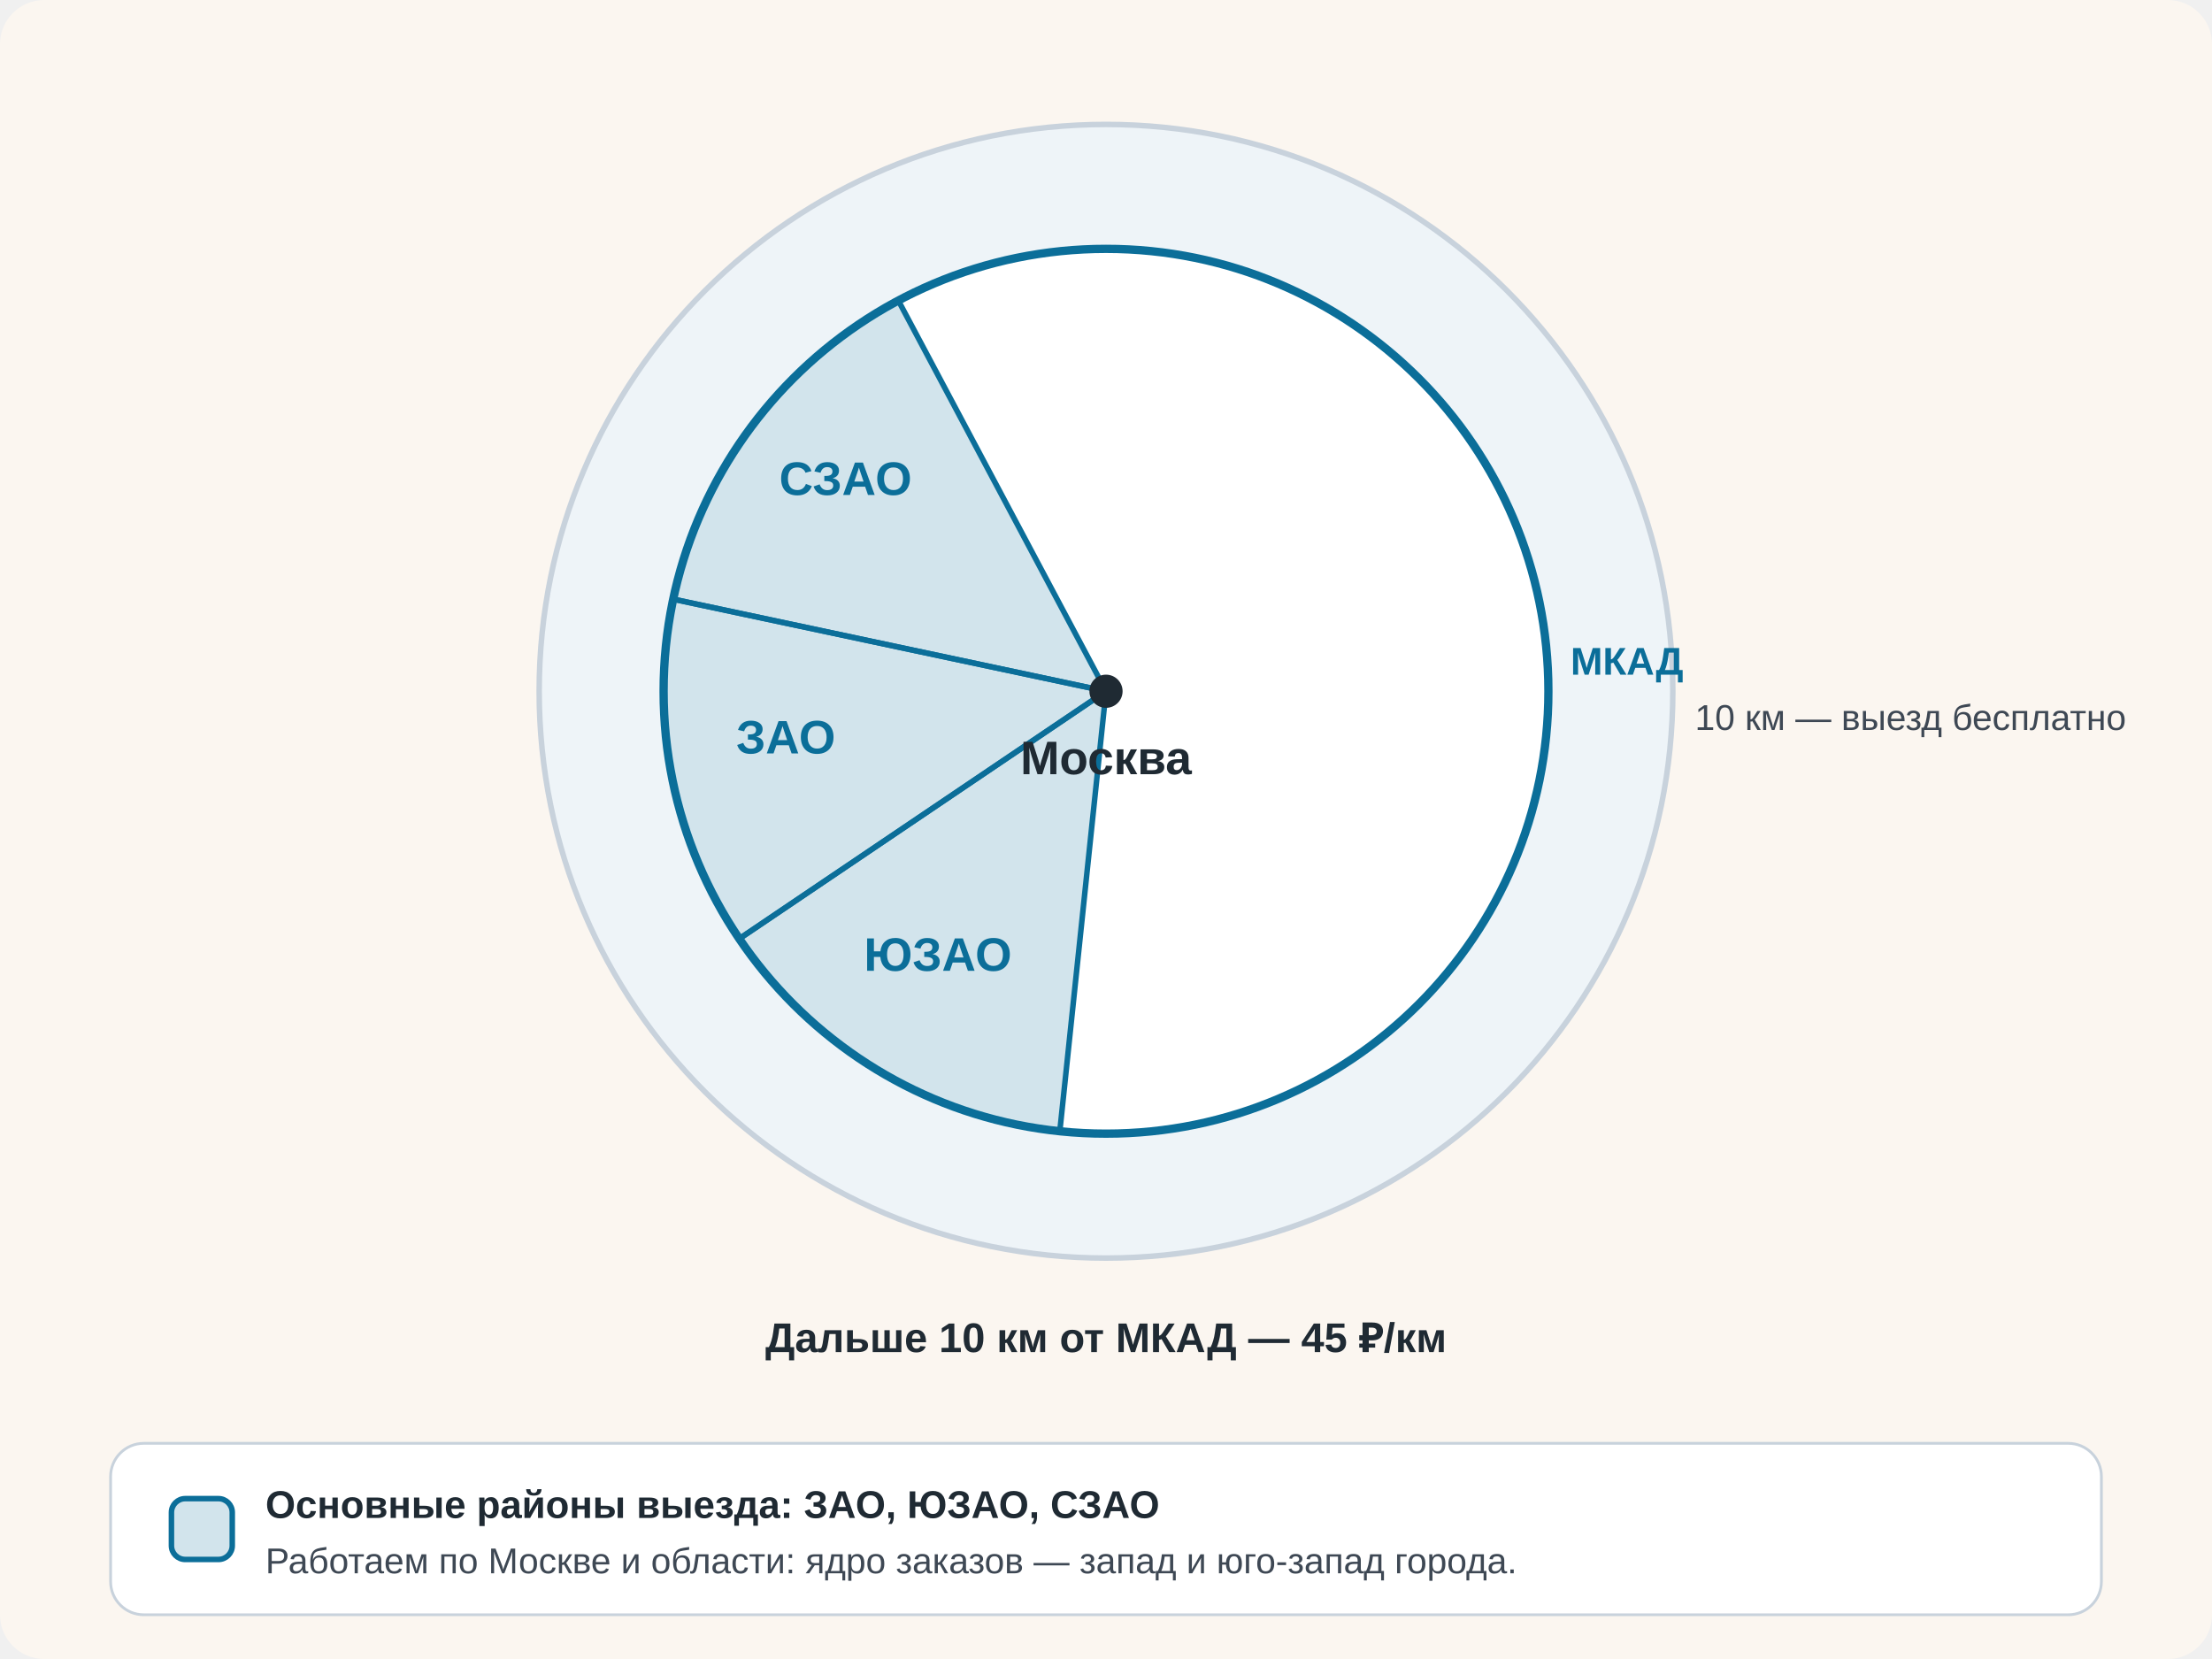
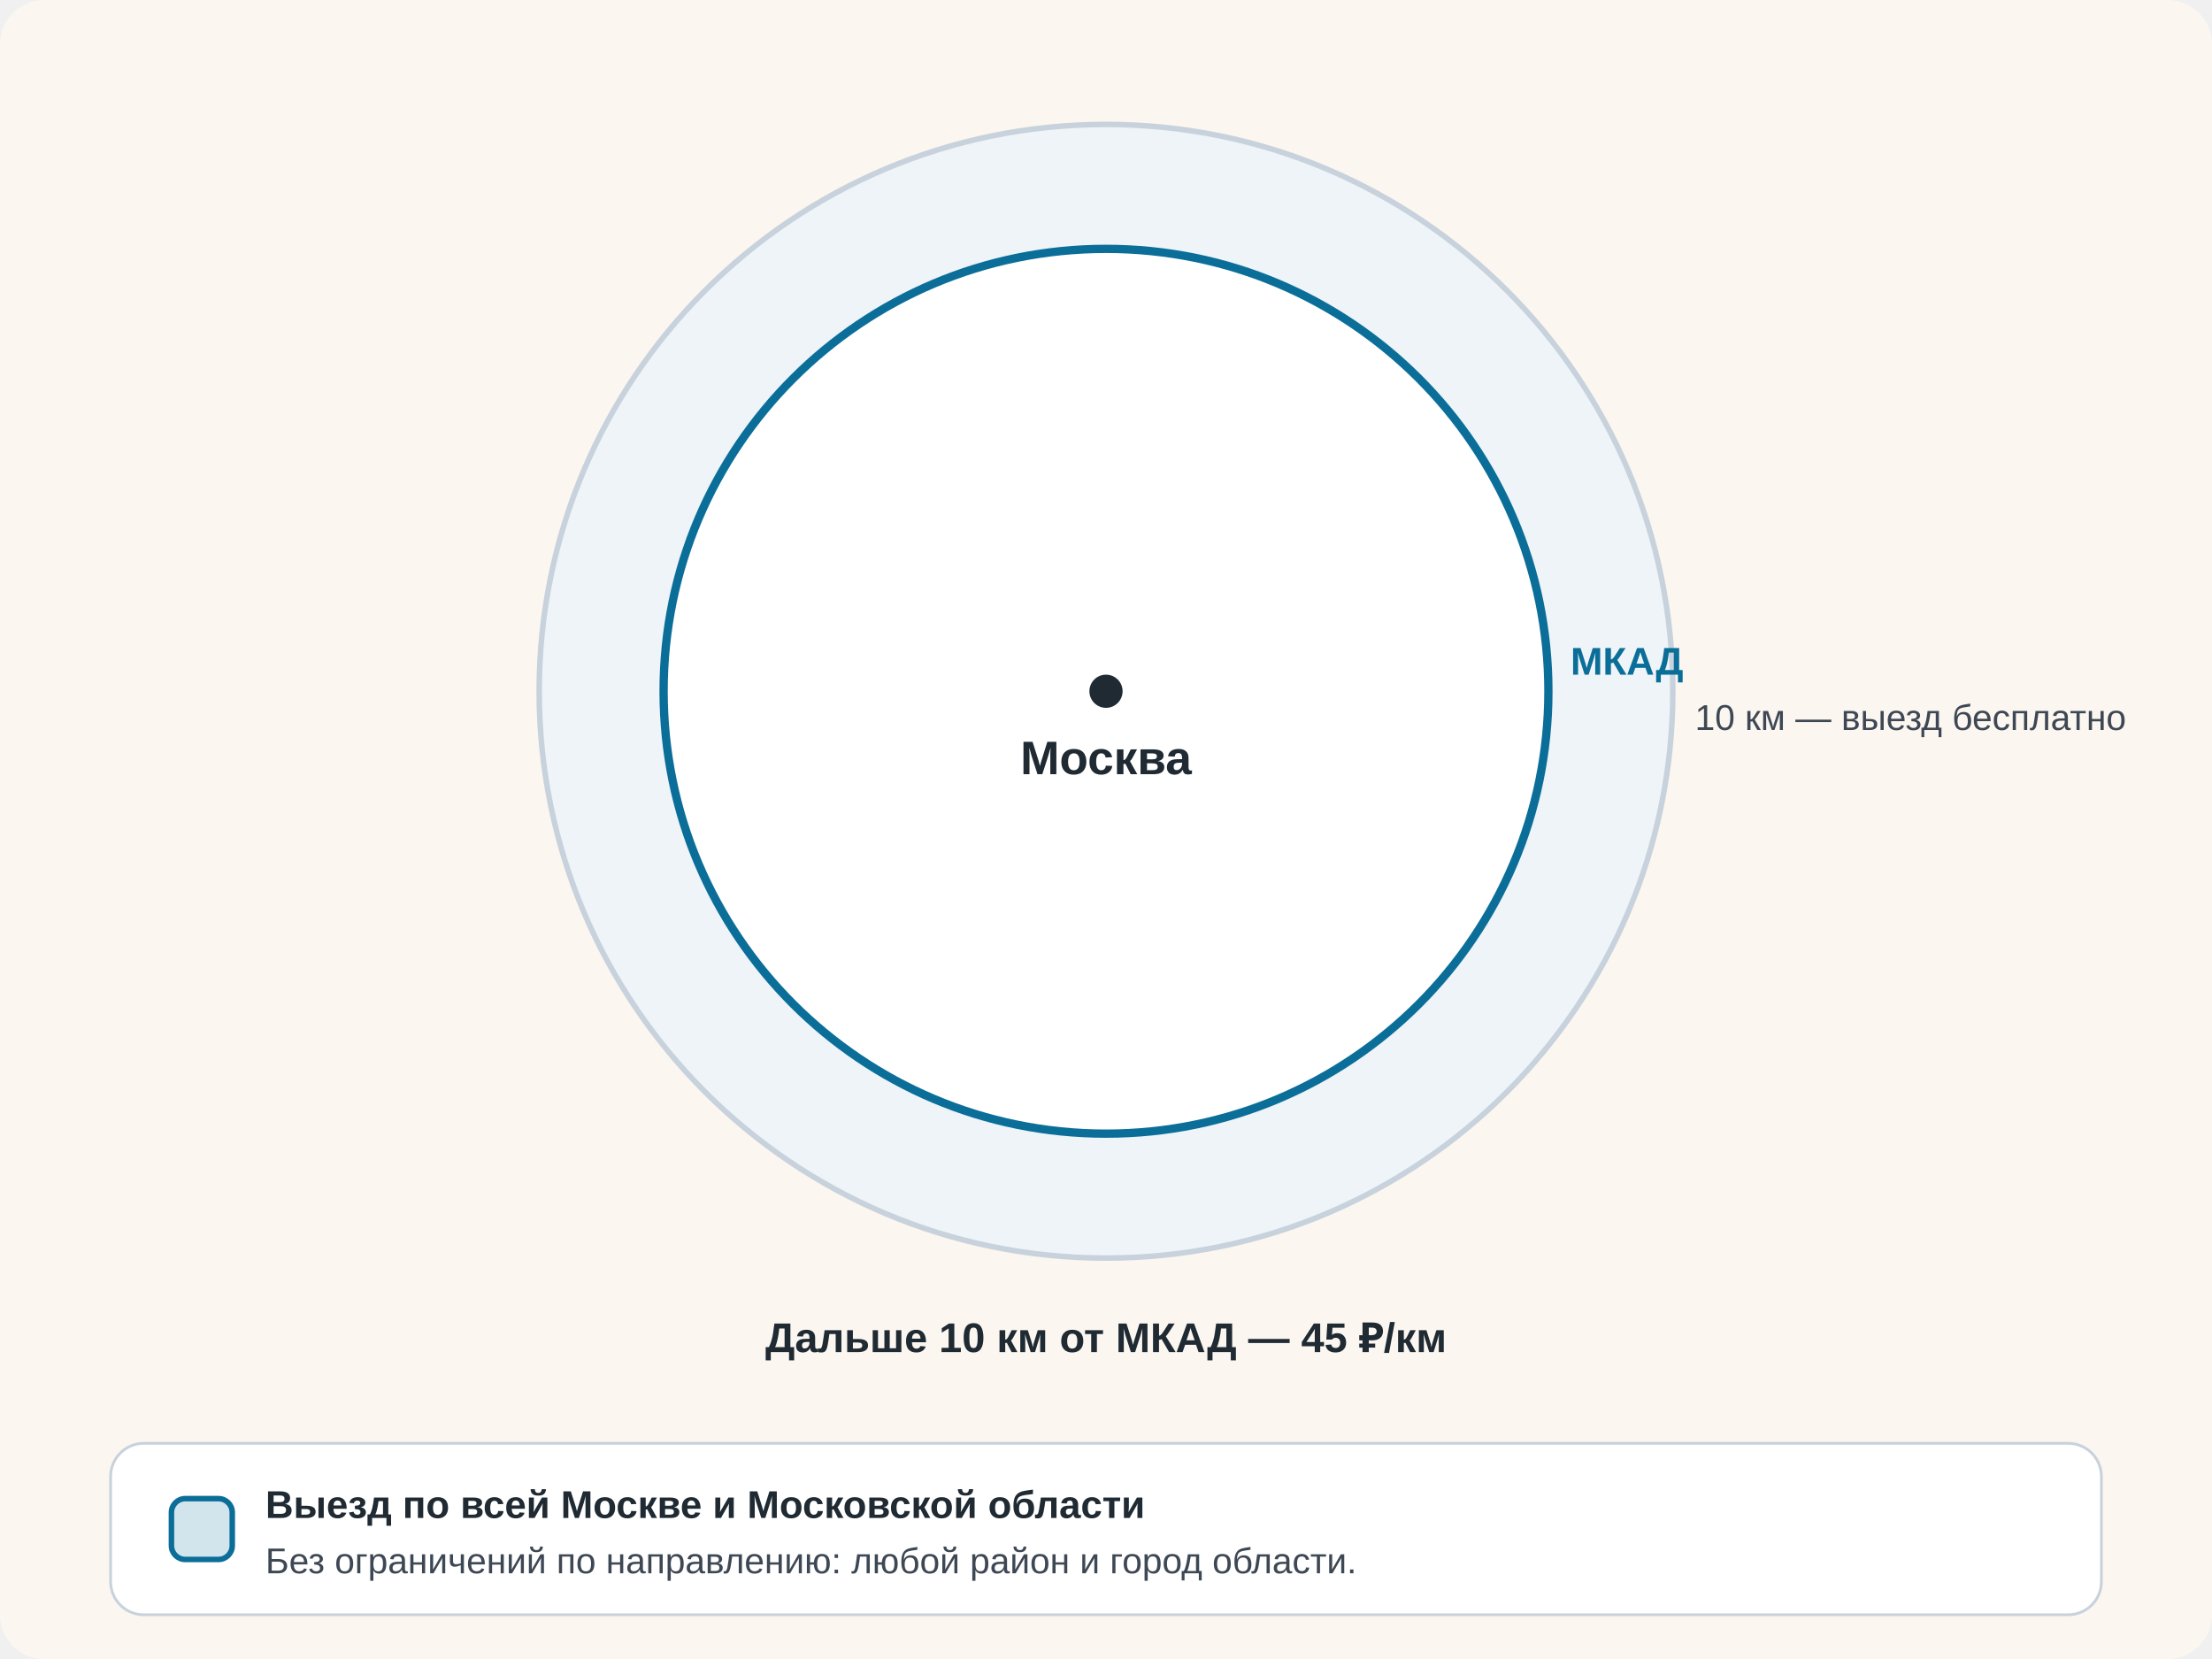
<svg xmlns="http://www.w3.org/2000/svg" viewBox="0 0 800 600" role="img" aria-labelledby="zone-title zone-desc">
  <rect width="800" height="600" fill="#fbf6f0" rx="16" />
  <circle cx="400" cy="250" r="205" fill="#eef4f8" stroke="#c8d2dc" stroke-width="2" />
  <circle cx="400" cy="250" r="160" fill="#ffffff" stroke="#0b6e99" stroke-width="3" />
-   <path d="M400,250 L324.9,108.7 324.9,108.7 L322.3,110.1 L319.8,111.6 L317.3,113.0 L314.8,114.6 L312.4,116.1 L310.0,117.7 L307.6,119.4 L305.2,121.1 L302.9,122.9 L300.6,124.6 L298.3,126.5 L296.1,128.3 L293.9,130.2 L291.7,132.2 L289.6,134.2 L287.5,136.2 L285.5,138.3 L283.5,140.4 L281.5,142.5 L279.6,144.7 L277.7,146.9 L275.8,149.1 L274.0,151.4 L272.2,153.7 L270.5,156.0 L268.8,158.4 L267.2,160.8 L265.6,163.2 L264.0,165.7 L262.5,168.2 L261.0,170.7 L259.6,173.2 L258.2,175.8 L256.9,178.4 L255.6,181.0 L254.4,183.6 L253.2,186.3 L252.1,189.0 L251.0,191.7 L250.0,194.4 L249.0,197.1 L248.0,199.9 L247.2,202.7 L246.3,205.5 L245.5,208.3 L244.8,211.1 L244.1,213.9 L243.5,216.7 Z" fill="#0b6e99" fill-opacity="0.18" stroke="#0b6e99" stroke-width="2" />
-   <text x="305.8" y="179.0" text-anchor="middle" font-family="Segoe UI, Arial, Helvetica, sans-serif" font-size="17" font-weight="700" fill="#0b6e99">СЗАО</text>
-   <path d="M400,250 L243.5,216.7 243.5,216.7 L243.0,219.4 L242.5,222.0 L242.0,224.6 L241.6,227.3 L241.3,229.9 L241.0,232.6 L240.7,235.2 L240.5,237.9 L240.3,240.6 L240.1,243.3 L240.1,245.9 L240.0,248.6 L240.0,251.3 L240.0,254.0 L240.1,256.6 L240.3,259.3 L240.4,262.0 L240.7,264.6 L240.9,267.3 L241.3,270.0 L241.6,272.6 L242.0,275.3 L242.5,277.9 L242.9,280.5 L243.5,283.2 L244.0,285.8 L244.7,288.4 L245.3,291.0 L246.0,293.5 L246.8,296.1 L247.6,298.7 L248.4,301.2 L249.3,303.7 L250.2,306.3 L251.2,308.7 L252.2,311.2 L253.2,313.7 L254.3,316.1 L255.4,318.6 L256.6,321.0 L257.8,323.4 L259.1,325.7 L260.3,328.1 L261.7,330.4 L263.0,332.7 L264.4,335.0 L265.9,337.2 L267.4,339.5 Z" fill="#0b6e99" fill-opacity="0.18" stroke="#0b6e99" stroke-width="2" />
-   <text x="284.2" y="272.5" text-anchor="middle" font-family="Segoe UI, Arial, Helvetica, sans-serif" font-size="17" font-weight="700" fill="#0b6e99">ЗАО</text>
-   <path d="M400,250 L267.4,339.5 267.4,339.5 L269.0,341.9 L270.7,344.2 L272.4,346.6 L274.2,348.9 L276.0,351.1 L277.9,353.4 L279.8,355.6 L281.7,357.8 L283.7,359.9 L285.7,362.0 L287.8,364.0 L289.9,366.1 L292.0,368.0 L294.2,370.0 L296.4,371.9 L298.6,373.8 L300.9,375.6 L303.2,377.4 L305.5,379.1 L307.8,380.8 L310.2,382.5 L312.7,384.1 L315.1,385.6 L317.6,387.1 L320.1,388.6 L322.6,390.1 L325.2,391.4 L327.8,392.8 L330.4,394.1 L333.0,395.3 L335.7,396.5 L338.3,397.6 L341.0,398.7 L343.7,399.8 L346.5,400.8 L349.2,401.7 L352.0,402.6 L354.8,403.5 L357.6,404.3 L360.4,405.0 L363.2,405.7 L366.1,406.4 L368.9,406.9 L371.8,407.5 L374.6,408.0 L377.5,408.4 L380.4,408.8 L383.3,409.1 Z" fill="#0b6e99" fill-opacity="0.18" stroke="#0b6e99" stroke-width="2" />
-   <text x="339.2" y="351.1" text-anchor="middle" font-family="Segoe UI, Arial, Helvetica, sans-serif" font-size="17" font-weight="700" fill="#0b6e99">ЮЗАО</text>
  <circle cx="400" cy="250" r="6" fill="#1f2a33" />
-   <text x="400" y="280" text-anchor="middle" font-family="Segoe UI, Arial, sans-serif" font-size="17" font-weight="700" fill="#1f2a33">Москва</text>
-   <text x="568" y="244" font-family="Segoe UI, Arial, sans-serif" font-size="14" font-weight="700" fill="#0b6e99">МКАД</text>
-   <text x="613" y="264" font-family="Segoe UI, Arial, sans-serif" font-size="13" fill="#3e4854">10 км — выезд бесплатно</text>
-   <text x="400" y="489" text-anchor="middle" font-family="Segoe UI, Arial, sans-serif" font-size="15" font-weight="600" fill="#1f2a33">Дальше 10 км от МКАД — 45 ₽/км</text>
+   <text x="400" y="280" text-anchor="middle" font-family="Segoe UI, Arial, Helvetica, sans-serif" font-size="17" font-weight="700" fill="#1f2a33">Москва</text>
+   <text x="568" y="244" font-family="Segoe UI, Arial, Helvetica, sans-serif" font-size="14" font-weight="700" fill="#0b6e99">МКАД</text>
+   <text x="613" y="264" font-family="Segoe UI, Arial, Helvetica, sans-serif" font-size="13" fill="#3e4854">10 км — выезд бесплатно</text>
+   <text x="400" y="489" text-anchor="middle" font-family="Segoe UI, Arial, Helvetica, sans-serif" font-size="15" font-weight="600" fill="#1f2a33">Дальше 10 км от МКАД — 45 ₽/км</text>
  <rect x="40" y="522" width="720" height="62" rx="12" fill="#ffffff" stroke="#c8d2dc" />
  <rect x="62" y="542" width="22" height="22" rx="5" fill="#0b6e99" fill-opacity="0.18" stroke="#0b6e99" stroke-width="2" />
-   <text x="96" y="549" font-family="Segoe UI, Arial, sans-serif" font-size="14" font-weight="700" fill="#1f2a33">Основные районы выезда: ЗАО, ЮЗАО, СЗАО</text>
-   <text x="96" y="569" font-family="Segoe UI, Arial, sans-serif" font-size="13" fill="#3e4854">Работаем по Москве и области: ядро заказов — запад и юго-запад города.</text>
+   <text x="96" y="549" font-family="Segoe UI, Arial, Helvetica, sans-serif" font-size="14" font-weight="700" fill="#1f2a33">Выезд по всей Москве и Московской области</text>
+   <text x="96" y="569" font-family="Segoe UI, Arial, Helvetica, sans-serif" font-size="13" fill="#3e4854">Без ограничений по направлению: любой район и город области.</text>
</svg>
